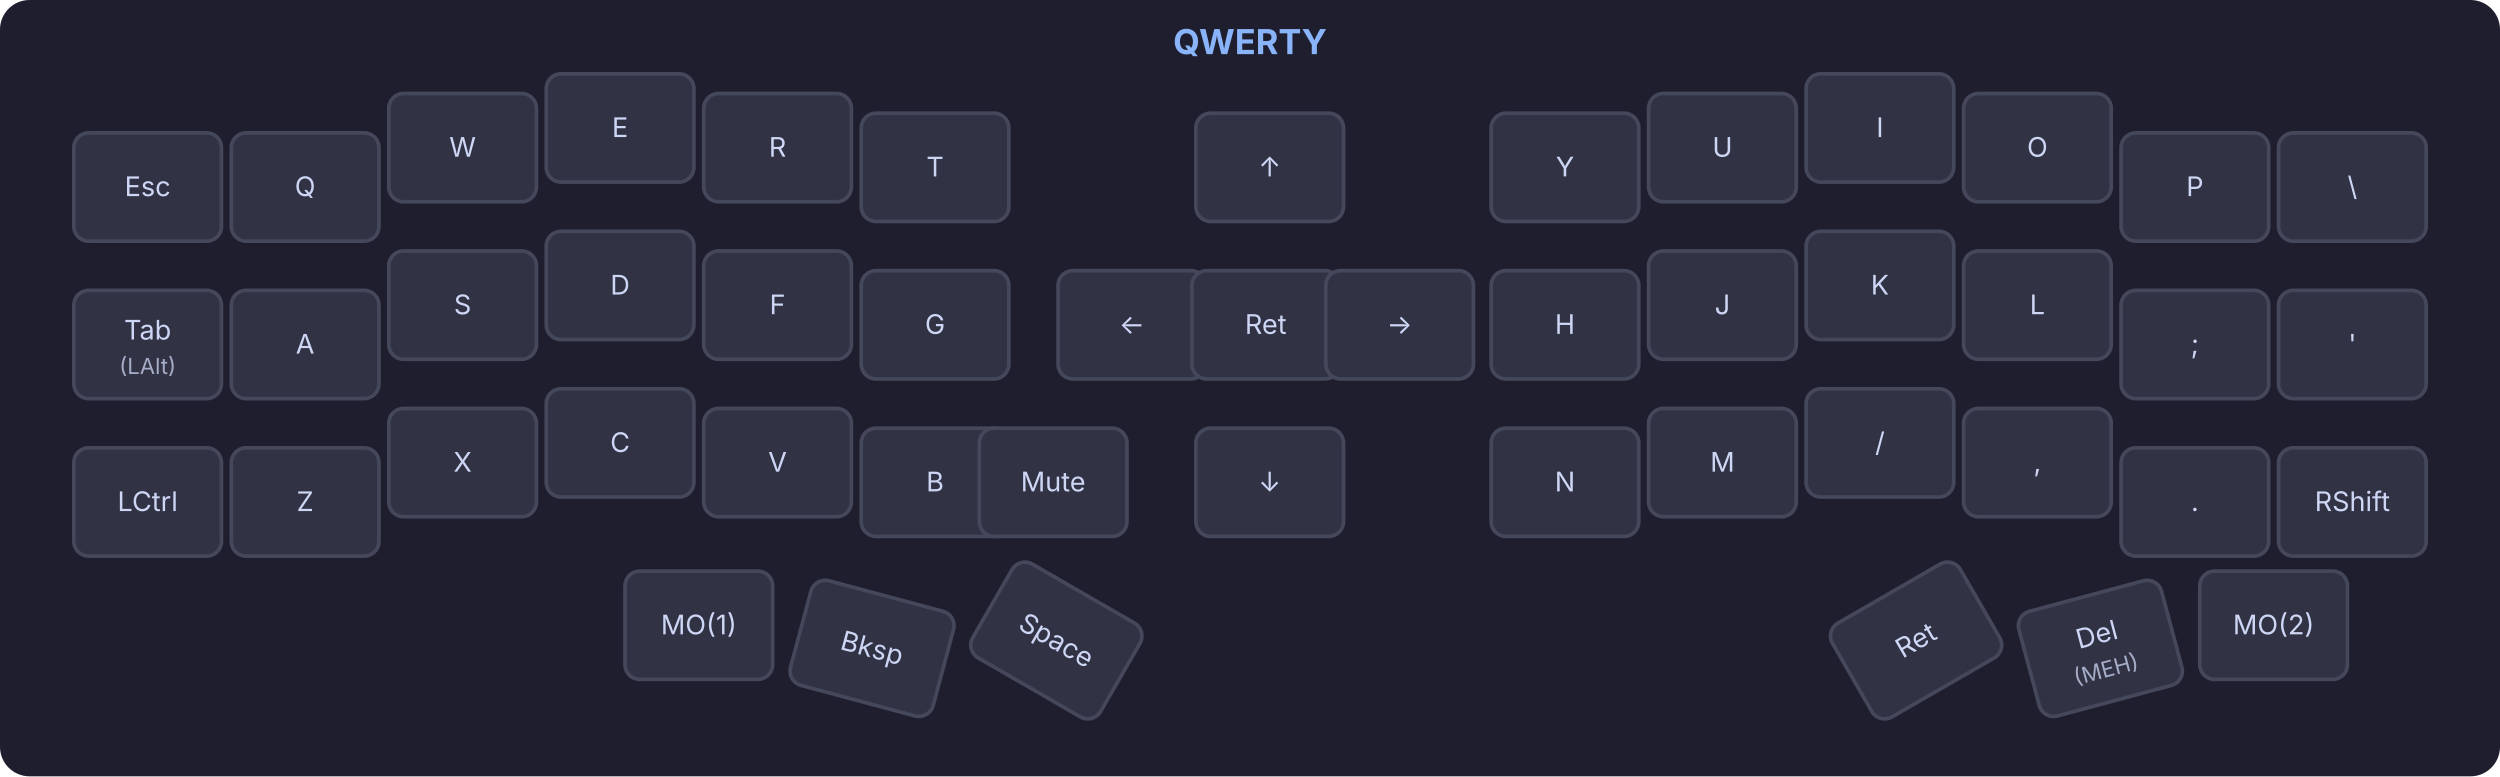
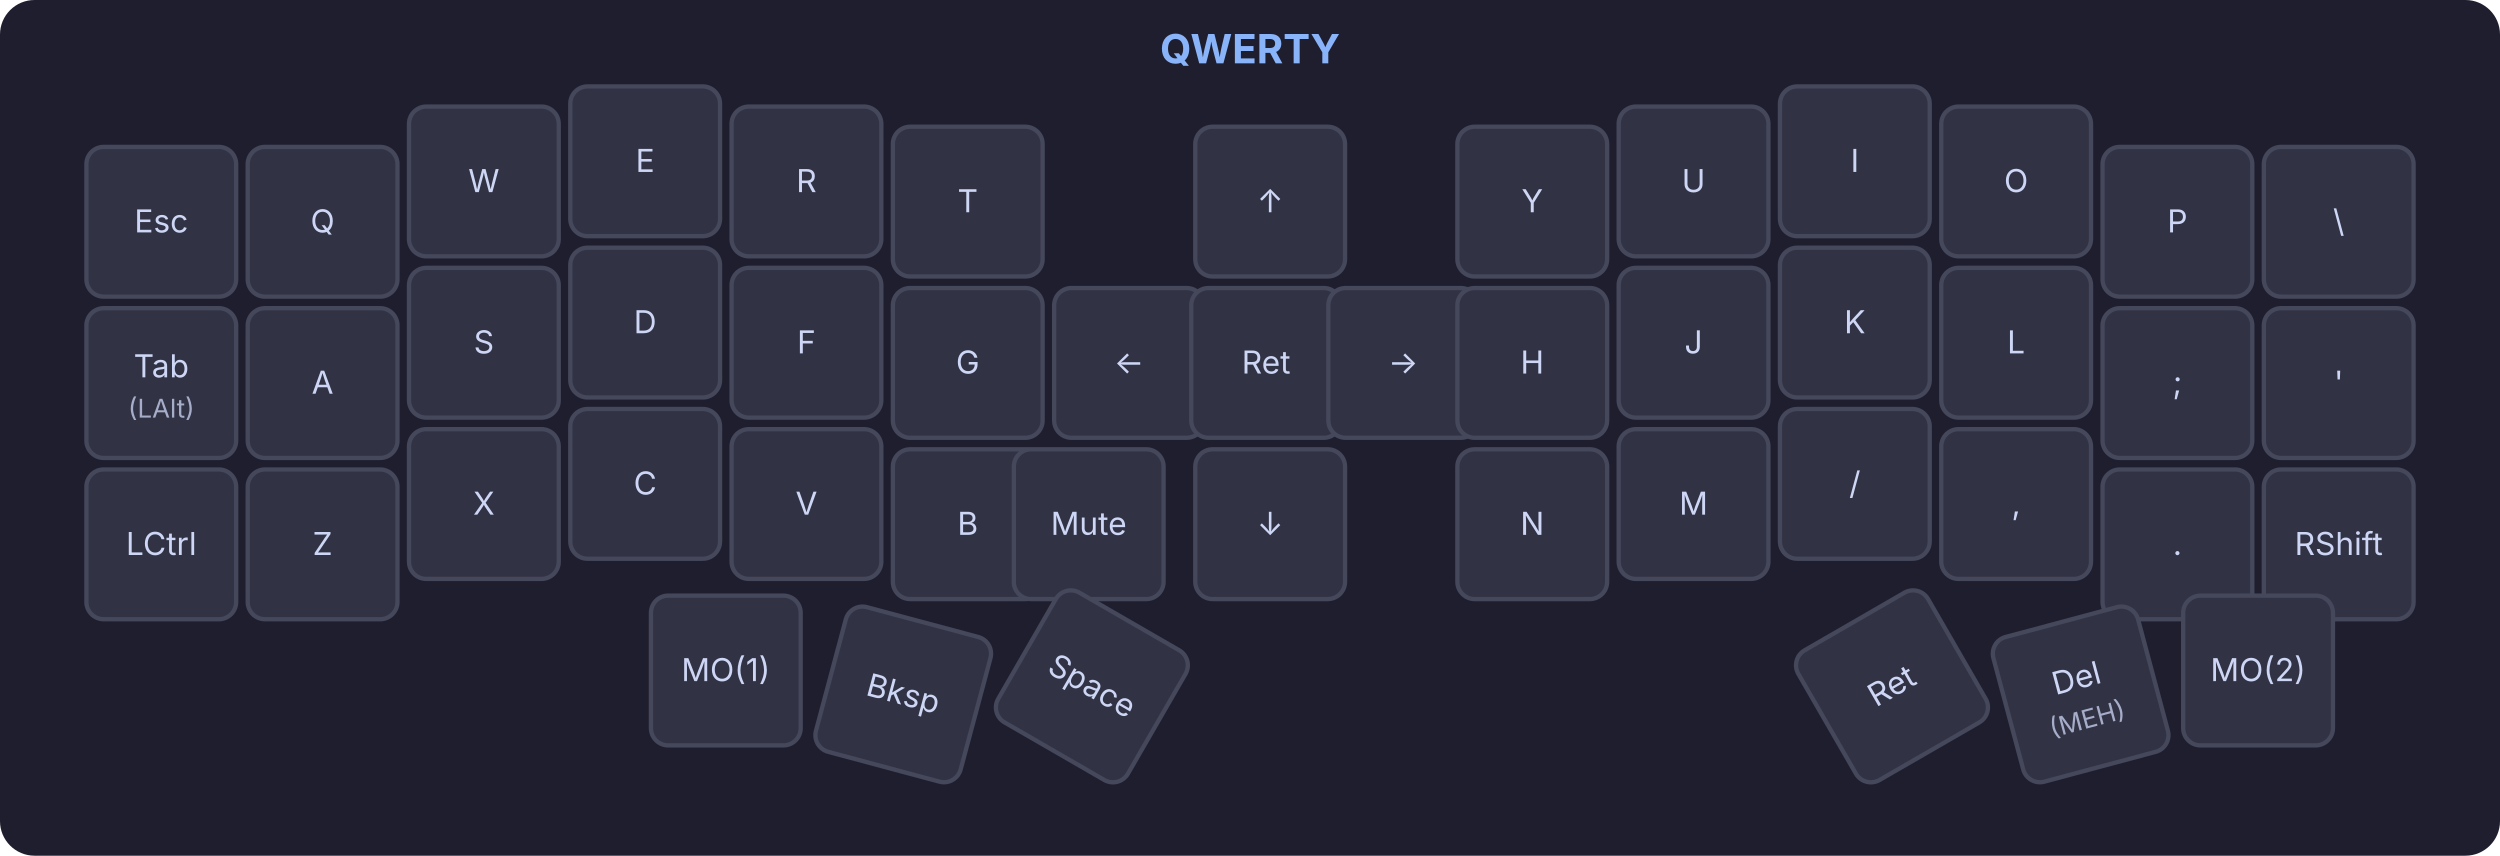
- <svg xmlns="http://www.w3.org/2000/svg" viewBox="-30.0 -30.0 1016.0 315.5">
-   <rect x="-30.0" y="-30.0" width="1016.0" height="315.5" fill="#1e1e2e" rx="12" />
-   <text x="478.0" y="-8" text-anchor="middle" fill="#89b4fa" font-size="14px" font-weight="bold" font-family="Inter, SF Pro Text, Segoe UI, system-ui, sans-serif">QWERTY</text>
+ <svg xmlns="http://www.w3.org/2000/svg" viewBox="-30.0 -30.0 868.0 297.1">
+   <rect x="-30.0" y="-30.0" width="868.0" height="297.1" fill="#1e1e2e" rx="12" />
+   <text x="404.0" y="-8" text-anchor="middle" fill="#89b4fa" font-size="14px" font-weight="bold" font-family="Inter, SF Pro Text, Segoe UI, system-ui, sans-serif">QWERTY</text>
  <g>
-     <rect x="0.0" y="24.0" width="60.0" height="44.0" rx="6" fill="#313244" stroke="#45475a" stroke-width="1.5" />
-     <text x="30.0" y="49.7" text-anchor="middle" fill="#cdd6f4" font-size="11px" font-family="Inter, SF Pro Text, Segoe UI, system-ui, sans-serif">Esc</text>
+     <rect x="0.0" y="21.0" width="52.0" height="52.0" rx="6" fill="#313244" stroke="#45475a" stroke-width="1.5" />
+     <text x="26.0" y="50.7" text-anchor="middle" fill="#cdd6f4" font-size="11px" font-family="Inter, SF Pro Text, Segoe UI, system-ui, sans-serif">Esc</text>
  </g>
  <g>
-     <rect x="64.0" y="24.0" width="60.0" height="44.0" rx="6" fill="#313244" stroke="#45475a" stroke-width="1.5" />
-     <text x="94.0" y="49.7" text-anchor="middle" fill="#cdd6f4" font-size="11px" font-family="Inter, SF Pro Text, Segoe UI, system-ui, sans-serif">Q</text>
+     <rect x="56.0" y="21.0" width="52.0" height="52.0" rx="6" fill="#313244" stroke="#45475a" stroke-width="1.5" />
+     <text x="82.0" y="50.7" text-anchor="middle" fill="#cdd6f4" font-size="11px" font-family="Inter, SF Pro Text, Segoe UI, system-ui, sans-serif">Q</text>
  </g>
  <g>
-     <rect x="128.0" y="8.0" width="60.0" height="44.0" rx="6" fill="#313244" stroke="#45475a" stroke-width="1.5" />
-     <text x="158.0" y="33.7" text-anchor="middle" fill="#cdd6f4" font-size="11px" font-family="Inter, SF Pro Text, Segoe UI, system-ui, sans-serif">W</text>
+     <rect x="112.0" y="7.0" width="52.0" height="52.0" rx="6" fill="#313244" stroke="#45475a" stroke-width="1.5" />
+     <text x="138.0" y="36.7" text-anchor="middle" fill="#cdd6f4" font-size="11px" font-family="Inter, SF Pro Text, Segoe UI, system-ui, sans-serif">W</text>
  </g>
  <g>
-     <rect x="192.0" y="0.0" width="60.0" height="44.0" rx="6" fill="#313244" stroke="#45475a" stroke-width="1.5" />
-     <text x="222.0" y="25.7" text-anchor="middle" fill="#cdd6f4" font-size="11px" font-family="Inter, SF Pro Text, Segoe UI, system-ui, sans-serif">E</text>
+     <rect x="168.0" y="0.0" width="52.0" height="52.0" rx="6" fill="#313244" stroke="#45475a" stroke-width="1.5" />
+     <text x="194.0" y="29.7" text-anchor="middle" fill="#cdd6f4" font-size="11px" font-family="Inter, SF Pro Text, Segoe UI, system-ui, sans-serif">E</text>
  </g>
  <g>
-     <rect x="256.0" y="8.0" width="60.0" height="44.0" rx="6" fill="#313244" stroke="#45475a" stroke-width="1.5" />
-     <text x="286.0" y="33.7" text-anchor="middle" fill="#cdd6f4" font-size="11px" font-family="Inter, SF Pro Text, Segoe UI, system-ui, sans-serif">R</text>
+     <rect x="224.0" y="7.0" width="52.0" height="52.0" rx="6" fill="#313244" stroke="#45475a" stroke-width="1.5" />
+     <text x="250.0" y="36.7" text-anchor="middle" fill="#cdd6f4" font-size="11px" font-family="Inter, SF Pro Text, Segoe UI, system-ui, sans-serif">R</text>
  </g>
  <g>
-     <rect x="320.0" y="16.0" width="60.0" height="44.0" rx="6" fill="#313244" stroke="#45475a" stroke-width="1.5" />
-     <text x="350.0" y="41.7" text-anchor="middle" fill="#cdd6f4" font-size="11px" font-family="Inter, SF Pro Text, Segoe UI, system-ui, sans-serif">T</text>
+     <rect x="280.0" y="14.0" width="52.0" height="52.0" rx="6" fill="#313244" stroke="#45475a" stroke-width="1.5" />
+     <text x="306.0" y="43.7" text-anchor="middle" fill="#cdd6f4" font-size="11px" font-family="Inter, SF Pro Text, Segoe UI, system-ui, sans-serif">T</text>
  </g>
  <g>
-     <rect x="456.0" y="16.0" width="60.0" height="44.0" rx="6" fill="#313244" stroke="#45475a" stroke-width="1.5" />
-     <text x="486.0" y="41.7" text-anchor="middle" fill="#cdd6f4" font-size="11px" font-family="Inter, SF Pro Text, Segoe UI, system-ui, sans-serif">↑</text>
+     <rect x="385.0" y="14.0" width="52.0" height="52.0" rx="6" fill="#313244" stroke="#45475a" stroke-width="1.5" />
+     <text x="411.0" y="43.7" text-anchor="middle" fill="#cdd6f4" font-size="11px" font-family="Inter, SF Pro Text, Segoe UI, system-ui, sans-serif">↑</text>
  </g>
  <g>
-     <rect x="576.0" y="16.0" width="60.0" height="44.0" rx="6" fill="#313244" stroke="#45475a" stroke-width="1.5" />
-     <text x="606.0" y="41.7" text-anchor="middle" fill="#cdd6f4" font-size="11px" font-family="Inter, SF Pro Text, Segoe UI, system-ui, sans-serif">Y</text>
+     <rect x="476.0" y="14.0" width="52.0" height="52.0" rx="6" fill="#313244" stroke="#45475a" stroke-width="1.5" />
+     <text x="502.0" y="43.7" text-anchor="middle" fill="#cdd6f4" font-size="11px" font-family="Inter, SF Pro Text, Segoe UI, system-ui, sans-serif">Y</text>
  </g>
  <g>
-     <rect x="640.0" y="8.0" width="60.0" height="44.0" rx="6" fill="#313244" stroke="#45475a" stroke-width="1.5" />
-     <text x="670.0" y="33.7" text-anchor="middle" fill="#cdd6f4" font-size="11px" font-family="Inter, SF Pro Text, Segoe UI, system-ui, sans-serif">U</text>
+     <rect x="532.0" y="7.0" width="52.0" height="52.0" rx="6" fill="#313244" stroke="#45475a" stroke-width="1.5" />
+     <text x="558.0" y="36.7" text-anchor="middle" fill="#cdd6f4" font-size="11px" font-family="Inter, SF Pro Text, Segoe UI, system-ui, sans-serif">U</text>
  </g>
  <g>
-     <rect x="704.0" y="0.0" width="60.0" height="44.0" rx="6" fill="#313244" stroke="#45475a" stroke-width="1.5" />
-     <text x="734.0" y="25.7" text-anchor="middle" fill="#cdd6f4" font-size="11px" font-family="Inter, SF Pro Text, Segoe UI, system-ui, sans-serif">I</text>
+     <rect x="588.0" y="0.0" width="52.0" height="52.0" rx="6" fill="#313244" stroke="#45475a" stroke-width="1.5" />
+     <text x="614.0" y="29.7" text-anchor="middle" fill="#cdd6f4" font-size="11px" font-family="Inter, SF Pro Text, Segoe UI, system-ui, sans-serif">I</text>
  </g>
  <g>
-     <rect x="768.0" y="8.0" width="60.0" height="44.0" rx="6" fill="#313244" stroke="#45475a" stroke-width="1.5" />
-     <text x="798.0" y="33.7" text-anchor="middle" fill="#cdd6f4" font-size="11px" font-family="Inter, SF Pro Text, Segoe UI, system-ui, sans-serif">O</text>
+     <rect x="644.0" y="7.0" width="52.0" height="52.0" rx="6" fill="#313244" stroke="#45475a" stroke-width="1.5" />
+     <text x="670.0" y="36.7" text-anchor="middle" fill="#cdd6f4" font-size="11px" font-family="Inter, SF Pro Text, Segoe UI, system-ui, sans-serif">O</text>
  </g>
  <g>
-     <rect x="832.0" y="24.0" width="60.0" height="44.0" rx="6" fill="#313244" stroke="#45475a" stroke-width="1.5" />
-     <text x="862.0" y="49.7" text-anchor="middle" fill="#cdd6f4" font-size="11px" font-family="Inter, SF Pro Text, Segoe UI, system-ui, sans-serif">P</text>
+     <rect x="700.0" y="21.0" width="52.0" height="52.0" rx="6" fill="#313244" stroke="#45475a" stroke-width="1.5" />
+     <text x="726.0" y="50.7" text-anchor="middle" fill="#cdd6f4" font-size="11px" font-family="Inter, SF Pro Text, Segoe UI, system-ui, sans-serif">P</text>
  </g>
  <g>
-     <rect x="896.0" y="24.0" width="60.0" height="44.0" rx="6" fill="#313244" stroke="#45475a" stroke-width="1.5" />
-     <text x="926.0" y="49.7" text-anchor="middle" fill="#cdd6f4" font-size="11px" font-family="Inter, SF Pro Text, Segoe UI, system-ui, sans-serif">\</text>
+     <rect x="756.0" y="21.0" width="52.0" height="52.0" rx="6" fill="#313244" stroke="#45475a" stroke-width="1.5" />
+     <text x="782.0" y="50.7" text-anchor="middle" fill="#cdd6f4" font-size="11px" font-family="Inter, SF Pro Text, Segoe UI, system-ui, sans-serif">\</text>
  </g>
  <g>
-     <rect x="0.0" y="88.0" width="60.0" height="44.0" rx="6" fill="#313244" stroke="#45475a" stroke-width="1.5" />
-     <text x="30.0" y="108.0" text-anchor="middle" fill="#cdd6f4" font-size="11px" font-family="Inter, SF Pro Text, Segoe UI, system-ui, sans-serif">Tab</text>
-     <text x="30.0" y="122.0" text-anchor="middle" fill="#a6adc8" font-size="9px" font-family="Inter, SF Pro Text, Segoe UI, system-ui, sans-serif">(LAlt)</text>
+     <rect x="0.0" y="77.0" width="52.0" height="52.0" rx="6" fill="#313244" stroke="#45475a" stroke-width="1.5" />
+     <text x="26.0" y="101.0" text-anchor="middle" fill="#cdd6f4" font-size="11px" font-family="Inter, SF Pro Text, Segoe UI, system-ui, sans-serif">Tab</text>
+     <text x="26.0" y="115.0" text-anchor="middle" fill="#a6adc8" font-size="9px" font-family="Inter, SF Pro Text, Segoe UI, system-ui, sans-serif">(LAlt)</text>
  </g>
  <g>
-     <rect x="64.0" y="88.0" width="60.0" height="44.0" rx="6" fill="#313244" stroke="#45475a" stroke-width="1.5" />
-     <text x="94.0" y="113.7" text-anchor="middle" fill="#cdd6f4" font-size="11px" font-family="Inter, SF Pro Text, Segoe UI, system-ui, sans-serif">A</text>
+     <rect x="56.0" y="77.0" width="52.0" height="52.0" rx="6" fill="#313244" stroke="#45475a" stroke-width="1.5" />
+     <text x="82.0" y="106.7" text-anchor="middle" fill="#cdd6f4" font-size="11px" font-family="Inter, SF Pro Text, Segoe UI, system-ui, sans-serif">A</text>
  </g>
  <g>
-     <rect x="128.0" y="72.0" width="60.0" height="44.0" rx="6" fill="#313244" stroke="#45475a" stroke-width="1.5" />
-     <text x="158.0" y="97.7" text-anchor="middle" fill="#cdd6f4" font-size="11px" font-family="Inter, SF Pro Text, Segoe UI, system-ui, sans-serif">S</text>
+     <rect x="112.0" y="63.0" width="52.0" height="52.0" rx="6" fill="#313244" stroke="#45475a" stroke-width="1.5" />
+     <text x="138.0" y="92.7" text-anchor="middle" fill="#cdd6f4" font-size="11px" font-family="Inter, SF Pro Text, Segoe UI, system-ui, sans-serif">S</text>
  </g>
  <g>
-     <rect x="192.0" y="64.0" width="60.0" height="44.0" rx="6" fill="#313244" stroke="#45475a" stroke-width="1.5" />
-     <text x="222.0" y="89.7" text-anchor="middle" fill="#cdd6f4" font-size="11px" font-family="Inter, SF Pro Text, Segoe UI, system-ui, sans-serif">D</text>
+     <rect x="168.0" y="56.0" width="52.0" height="52.0" rx="6" fill="#313244" stroke="#45475a" stroke-width="1.5" />
+     <text x="194.0" y="85.7" text-anchor="middle" fill="#cdd6f4" font-size="11px" font-family="Inter, SF Pro Text, Segoe UI, system-ui, sans-serif">D</text>
  </g>
  <g>
-     <rect x="256.0" y="72.0" width="60.0" height="44.0" rx="6" fill="#313244" stroke="#45475a" stroke-width="1.5" />
-     <text x="286.0" y="97.7" text-anchor="middle" fill="#cdd6f4" font-size="11px" font-family="Inter, SF Pro Text, Segoe UI, system-ui, sans-serif">F</text>
+     <rect x="224.0" y="63.0" width="52.0" height="52.0" rx="6" fill="#313244" stroke="#45475a" stroke-width="1.5" />
+     <text x="250.0" y="92.7" text-anchor="middle" fill="#cdd6f4" font-size="11px" font-family="Inter, SF Pro Text, Segoe UI, system-ui, sans-serif">F</text>
  </g>
  <g>
-     <rect x="320.0" y="80.0" width="60.0" height="44.0" rx="6" fill="#313244" stroke="#45475a" stroke-width="1.5" />
-     <text x="350.0" y="105.7" text-anchor="middle" fill="#cdd6f4" font-size="11px" font-family="Inter, SF Pro Text, Segoe UI, system-ui, sans-serif">G</text>
+     <rect x="280.0" y="70.0" width="52.0" height="52.0" rx="6" fill="#313244" stroke="#45475a" stroke-width="1.5" />
+     <text x="306.0" y="99.7" text-anchor="middle" fill="#cdd6f4" font-size="11px" font-family="Inter, SF Pro Text, Segoe UI, system-ui, sans-serif">G</text>
  </g>
  <g>
-     <rect x="400.0" y="80.0" width="60.0" height="44.0" rx="6" fill="#313244" stroke="#45475a" stroke-width="1.5" />
-     <text x="430.0" y="105.7" text-anchor="middle" fill="#cdd6f4" font-size="11px" font-family="Inter, SF Pro Text, Segoe UI, system-ui, sans-serif">←</text>
+     <rect x="336.0" y="70.0" width="52.0" height="52.0" rx="6" fill="#313244" stroke="#45475a" stroke-width="1.5" />
+     <text x="362.0" y="99.7" text-anchor="middle" fill="#cdd6f4" font-size="11px" font-family="Inter, SF Pro Text, Segoe UI, system-ui, sans-serif">←</text>
  </g>
  <g>
-     <rect x="454.4" y="80.0" width="60.0" height="44.0" rx="6" fill="#313244" stroke="#45475a" stroke-width="1.5" />
-     <text x="484.4" y="105.7" text-anchor="middle" fill="#cdd6f4" font-size="11px" font-family="Inter, SF Pro Text, Segoe UI, system-ui, sans-serif">Ret</text>
+     <rect x="383.6" y="70.0" width="52.0" height="52.0" rx="6" fill="#313244" stroke="#45475a" stroke-width="1.5" />
+     <text x="409.6" y="99.7" text-anchor="middle" fill="#cdd6f4" font-size="11px" font-family="Inter, SF Pro Text, Segoe UI, system-ui, sans-serif">Ret</text>
  </g>
  <g>
-     <rect x="508.8" y="80.0" width="60.0" height="44.0" rx="6" fill="#313244" stroke="#45475a" stroke-width="1.5" />
-     <text x="538.8" y="105.7" text-anchor="middle" fill="#cdd6f4" font-size="11px" font-family="Inter, SF Pro Text, Segoe UI, system-ui, sans-serif">→</text>
+     <rect x="431.2" y="70.0" width="52.0" height="52.0" rx="6" fill="#313244" stroke="#45475a" stroke-width="1.5" />
+     <text x="457.2" y="99.7" text-anchor="middle" fill="#cdd6f4" font-size="11px" font-family="Inter, SF Pro Text, Segoe UI, system-ui, sans-serif">→</text>
  </g>
  <g>
-     <rect x="576.0" y="80.0" width="60.0" height="44.0" rx="6" fill="#313244" stroke="#45475a" stroke-width="1.5" />
-     <text x="606.0" y="105.7" text-anchor="middle" fill="#cdd6f4" font-size="11px" font-family="Inter, SF Pro Text, Segoe UI, system-ui, sans-serif">H</text>
+     <rect x="476.0" y="70.0" width="52.0" height="52.0" rx="6" fill="#313244" stroke="#45475a" stroke-width="1.5" />
+     <text x="502.0" y="99.7" text-anchor="middle" fill="#cdd6f4" font-size="11px" font-family="Inter, SF Pro Text, Segoe UI, system-ui, sans-serif">H</text>
  </g>
  <g>
-     <rect x="640.0" y="72.0" width="60.0" height="44.0" rx="6" fill="#313244" stroke="#45475a" stroke-width="1.5" />
-     <text x="670.0" y="97.7" text-anchor="middle" fill="#cdd6f4" font-size="11px" font-family="Inter, SF Pro Text, Segoe UI, system-ui, sans-serif">J</text>
+     <rect x="532.0" y="63.0" width="52.0" height="52.0" rx="6" fill="#313244" stroke="#45475a" stroke-width="1.5" />
+     <text x="558.0" y="92.7" text-anchor="middle" fill="#cdd6f4" font-size="11px" font-family="Inter, SF Pro Text, Segoe UI, system-ui, sans-serif">J</text>
  </g>
  <g>
-     <rect x="704.0" y="64.0" width="60.0" height="44.0" rx="6" fill="#313244" stroke="#45475a" stroke-width="1.5" />
-     <text x="734.0" y="89.7" text-anchor="middle" fill="#cdd6f4" font-size="11px" font-family="Inter, SF Pro Text, Segoe UI, system-ui, sans-serif">K</text>
+     <rect x="588.0" y="56.0" width="52.0" height="52.0" rx="6" fill="#313244" stroke="#45475a" stroke-width="1.5" />
+     <text x="614.0" y="85.7" text-anchor="middle" fill="#cdd6f4" font-size="11px" font-family="Inter, SF Pro Text, Segoe UI, system-ui, sans-serif">K</text>
  </g>
  <g>
-     <rect x="768.0" y="72.0" width="60.0" height="44.0" rx="6" fill="#313244" stroke="#45475a" stroke-width="1.5" />
-     <text x="798.0" y="97.7" text-anchor="middle" fill="#cdd6f4" font-size="11px" font-family="Inter, SF Pro Text, Segoe UI, system-ui, sans-serif">L</text>
+     <rect x="644.0" y="63.0" width="52.0" height="52.0" rx="6" fill="#313244" stroke="#45475a" stroke-width="1.5" />
+     <text x="670.0" y="92.7" text-anchor="middle" fill="#cdd6f4" font-size="11px" font-family="Inter, SF Pro Text, Segoe UI, system-ui, sans-serif">L</text>
  </g>
  <g>
-     <rect x="832.0" y="88.0" width="60.0" height="44.0" rx="6" fill="#313244" stroke="#45475a" stroke-width="1.5" />
-     <text x="862.0" y="113.7" text-anchor="middle" fill="#cdd6f4" font-size="11px" font-family="Inter, SF Pro Text, Segoe UI, system-ui, sans-serif">;</text>
+     <rect x="700.0" y="77.0" width="52.0" height="52.0" rx="6" fill="#313244" stroke="#45475a" stroke-width="1.5" />
+     <text x="726.0" y="106.7" text-anchor="middle" fill="#cdd6f4" font-size="11px" font-family="Inter, SF Pro Text, Segoe UI, system-ui, sans-serif">;</text>
  </g>
  <g>
-     <rect x="896.0" y="88.0" width="60.0" height="44.0" rx="6" fill="#313244" stroke="#45475a" stroke-width="1.5" />
-     <text x="926.0" y="113.7" text-anchor="middle" fill="#cdd6f4" font-size="11px" font-family="Inter, SF Pro Text, Segoe UI, system-ui, sans-serif">'</text>
+     <rect x="756.0" y="77.0" width="52.0" height="52.0" rx="6" fill="#313244" stroke="#45475a" stroke-width="1.5" />
+     <text x="782.0" y="106.7" text-anchor="middle" fill="#cdd6f4" font-size="11px" font-family="Inter, SF Pro Text, Segoe UI, system-ui, sans-serif">'</text>
  </g>
  <g>
-     <rect x="0.0" y="152.0" width="60.0" height="44.0" rx="6" fill="#313244" stroke="#45475a" stroke-width="1.5" />
-     <text x="30.0" y="177.7" text-anchor="middle" fill="#cdd6f4" font-size="11px" font-family="Inter, SF Pro Text, Segoe UI, system-ui, sans-serif">LCtrl</text>
+     <rect x="0.0" y="133.0" width="52.0" height="52.0" rx="6" fill="#313244" stroke="#45475a" stroke-width="1.5" />
+     <text x="26.0" y="162.7" text-anchor="middle" fill="#cdd6f4" font-size="11px" font-family="Inter, SF Pro Text, Segoe UI, system-ui, sans-serif">LCtrl</text>
  </g>
  <g>
-     <rect x="64.0" y="152.0" width="60.0" height="44.0" rx="6" fill="#313244" stroke="#45475a" stroke-width="1.5" />
-     <text x="94.0" y="177.7" text-anchor="middle" fill="#cdd6f4" font-size="11px" font-family="Inter, SF Pro Text, Segoe UI, system-ui, sans-serif">Z</text>
+     <rect x="56.0" y="133.0" width="52.0" height="52.0" rx="6" fill="#313244" stroke="#45475a" stroke-width="1.5" />
+     <text x="82.0" y="162.7" text-anchor="middle" fill="#cdd6f4" font-size="11px" font-family="Inter, SF Pro Text, Segoe UI, system-ui, sans-serif">Z</text>
  </g>
  <g>
-     <rect x="128.0" y="136.0" width="60.0" height="44.0" rx="6" fill="#313244" stroke="#45475a" stroke-width="1.5" />
-     <text x="158.0" y="161.7" text-anchor="middle" fill="#cdd6f4" font-size="11px" font-family="Inter, SF Pro Text, Segoe UI, system-ui, sans-serif">X</text>
+     <rect x="112.0" y="119.0" width="52.0" height="52.0" rx="6" fill="#313244" stroke="#45475a" stroke-width="1.5" />
+     <text x="138.0" y="148.7" text-anchor="middle" fill="#cdd6f4" font-size="11px" font-family="Inter, SF Pro Text, Segoe UI, system-ui, sans-serif">X</text>
  </g>
  <g>
-     <rect x="192.0" y="128.0" width="60.0" height="44.0" rx="6" fill="#313244" stroke="#45475a" stroke-width="1.5" />
-     <text x="222.0" y="153.7" text-anchor="middle" fill="#cdd6f4" font-size="11px" font-family="Inter, SF Pro Text, Segoe UI, system-ui, sans-serif">C</text>
+     <rect x="168.0" y="112.0" width="52.0" height="52.0" rx="6" fill="#313244" stroke="#45475a" stroke-width="1.5" />
+     <text x="194.0" y="141.7" text-anchor="middle" fill="#cdd6f4" font-size="11px" font-family="Inter, SF Pro Text, Segoe UI, system-ui, sans-serif">C</text>
  </g>
  <g>
-     <rect x="256.0" y="136.0" width="60.0" height="44.0" rx="6" fill="#313244" stroke="#45475a" stroke-width="1.5" />
-     <text x="286.0" y="161.7" text-anchor="middle" fill="#cdd6f4" font-size="11px" font-family="Inter, SF Pro Text, Segoe UI, system-ui, sans-serif">V</text>
+     <rect x="224.0" y="119.0" width="52.0" height="52.0" rx="6" fill="#313244" stroke="#45475a" stroke-width="1.5" />
+     <text x="250.0" y="148.7" text-anchor="middle" fill="#cdd6f4" font-size="11px" font-family="Inter, SF Pro Text, Segoe UI, system-ui, sans-serif">V</text>
  </g>
  <g>
-     <rect x="320.0" y="144.0" width="60.0" height="44.0" rx="6" fill="#313244" stroke="#45475a" stroke-width="1.5" />
-     <text x="350.0" y="169.7" text-anchor="middle" fill="#cdd6f4" font-size="11px" font-family="Inter, SF Pro Text, Segoe UI, system-ui, sans-serif">B</text>
+     <rect x="280.0" y="126.0" width="52.0" height="52.0" rx="6" fill="#313244" stroke="#45475a" stroke-width="1.5" />
+     <text x="306.0" y="155.7" text-anchor="middle" fill="#cdd6f4" font-size="11px" font-family="Inter, SF Pro Text, Segoe UI, system-ui, sans-serif">B</text>
  </g>
  <g>
-     <rect x="368.0" y="144.0" width="60.0" height="44.0" rx="6" fill="#313244" stroke="#45475a" stroke-width="1.5" />
-     <text x="398.0" y="169.7" text-anchor="middle" fill="#cdd6f4" font-size="11px" font-family="Inter, SF Pro Text, Segoe UI, system-ui, sans-serif">Mute</text>
+     <rect x="322.0" y="126.0" width="52.0" height="52.0" rx="6" fill="#313244" stroke="#45475a" stroke-width="1.5" />
+     <text x="348.0" y="155.7" text-anchor="middle" fill="#cdd6f4" font-size="11px" font-family="Inter, SF Pro Text, Segoe UI, system-ui, sans-serif">Mute</text>
  </g>
  <g>
-     <rect x="456.0" y="144.0" width="60.0" height="44.0" rx="6" fill="#313244" stroke="#45475a" stroke-width="1.5" />
-     <text x="486.0" y="169.7" text-anchor="middle" fill="#cdd6f4" font-size="11px" font-family="Inter, SF Pro Text, Segoe UI, system-ui, sans-serif">↓</text>
+     <rect x="385.0" y="126.0" width="52.0" height="52.0" rx="6" fill="#313244" stroke="#45475a" stroke-width="1.5" />
+     <text x="411.0" y="155.7" text-anchor="middle" fill="#cdd6f4" font-size="11px" font-family="Inter, SF Pro Text, Segoe UI, system-ui, sans-serif">↓</text>
  </g>
  <g>
-     <rect x="576.0" y="144.0" width="60.0" height="44.0" rx="6" fill="#313244" stroke="#45475a" stroke-width="1.5" />
-     <text x="606.0" y="169.7" text-anchor="middle" fill="#cdd6f4" font-size="11px" font-family="Inter, SF Pro Text, Segoe UI, system-ui, sans-serif">N</text>
+     <rect x="476.0" y="126.0" width="52.0" height="52.0" rx="6" fill="#313244" stroke="#45475a" stroke-width="1.5" />
+     <text x="502.0" y="155.7" text-anchor="middle" fill="#cdd6f4" font-size="11px" font-family="Inter, SF Pro Text, Segoe UI, system-ui, sans-serif">N</text>
  </g>
  <g>
-     <rect x="640.0" y="136.0" width="60.0" height="44.0" rx="6" fill="#313244" stroke="#45475a" stroke-width="1.5" />
-     <text x="670.0" y="161.7" text-anchor="middle" fill="#cdd6f4" font-size="11px" font-family="Inter, SF Pro Text, Segoe UI, system-ui, sans-serif">M</text>
+     <rect x="532.0" y="119.0" width="52.0" height="52.0" rx="6" fill="#313244" stroke="#45475a" stroke-width="1.5" />
+     <text x="558.0" y="148.7" text-anchor="middle" fill="#cdd6f4" font-size="11px" font-family="Inter, SF Pro Text, Segoe UI, system-ui, sans-serif">M</text>
  </g>
  <g>
-     <rect x="704.0" y="128.0" width="60.0" height="44.0" rx="6" fill="#313244" stroke="#45475a" stroke-width="1.5" />
-     <text x="734.0" y="153.7" text-anchor="middle" fill="#cdd6f4" font-size="11px" font-family="Inter, SF Pro Text, Segoe UI, system-ui, sans-serif">/</text>
+     <rect x="588.0" y="112.0" width="52.0" height="52.0" rx="6" fill="#313244" stroke="#45475a" stroke-width="1.5" />
+     <text x="614.0" y="141.7" text-anchor="middle" fill="#cdd6f4" font-size="11px" font-family="Inter, SF Pro Text, Segoe UI, system-ui, sans-serif">/</text>
  </g>
  <g>
-     <rect x="768.0" y="136.0" width="60.0" height="44.0" rx="6" fill="#313244" stroke="#45475a" stroke-width="1.5" />
-     <text x="798.0" y="161.7" text-anchor="middle" fill="#cdd6f4" font-size="11px" font-family="Inter, SF Pro Text, Segoe UI, system-ui, sans-serif">,</text>
+     <rect x="644.0" y="119.0" width="52.0" height="52.0" rx="6" fill="#313244" stroke="#45475a" stroke-width="1.5" />
+     <text x="670.0" y="148.7" text-anchor="middle" fill="#cdd6f4" font-size="11px" font-family="Inter, SF Pro Text, Segoe UI, system-ui, sans-serif">,</text>
  </g>
  <g>
-     <rect x="832.0" y="152.0" width="60.0" height="44.0" rx="6" fill="#313244" stroke="#45475a" stroke-width="1.5" />
-     <text x="862.0" y="177.7" text-anchor="middle" fill="#cdd6f4" font-size="11px" font-family="Inter, SF Pro Text, Segoe UI, system-ui, sans-serif">.</text>
+     <rect x="700.0" y="133.0" width="52.0" height="52.0" rx="6" fill="#313244" stroke="#45475a" stroke-width="1.5" />
+     <text x="726.0" y="162.7" text-anchor="middle" fill="#cdd6f4" font-size="11px" font-family="Inter, SF Pro Text, Segoe UI, system-ui, sans-serif">.</text>
  </g>
  <g>
-     <rect x="896.0" y="152.0" width="60.0" height="44.0" rx="6" fill="#313244" stroke="#45475a" stroke-width="1.5" />
-     <text x="926.0" y="177.7" text-anchor="middle" fill="#cdd6f4" font-size="11px" font-family="Inter, SF Pro Text, Segoe UI, system-ui, sans-serif">RShift</text>
+     <rect x="756.0" y="133.0" width="52.0" height="52.0" rx="6" fill="#313244" stroke="#45475a" stroke-width="1.5" />
+     <text x="782.0" y="162.7" text-anchor="middle" fill="#cdd6f4" font-size="11px" font-family="Inter, SF Pro Text, Segoe UI, system-ui, sans-serif">RShift</text>
  </g>
  <g>
-     <rect x="224.0" y="202.1" width="60.0" height="44.0" rx="6" fill="#313244" stroke="#45475a" stroke-width="1.5" />
-     <text x="254.0" y="227.8" text-anchor="middle" fill="#cdd6f4" font-size="11px" font-family="Inter, SF Pro Text, Segoe UI, system-ui, sans-serif">MO(1)</text>
+     <rect x="196.0" y="176.8" width="52.0" height="52.0" rx="6" fill="#313244" stroke="#45475a" stroke-width="1.5" />
+     <text x="222.0" y="206.5" text-anchor="middle" fill="#cdd6f4" font-size="11px" font-family="Inter, SF Pro Text, Segoe UI, system-ui, sans-serif">MO(1)</text>
  </g>
-   <g transform="rotate(15.0 324.4 233.5)">
-     <rect x="294.4" y="211.5" width="60.0" height="44.0" rx="6" fill="#313244" stroke="#45475a" stroke-width="1.5" />
-     <text x="324.4" y="237.2" text-anchor="middle" fill="#cdd6f4" font-size="11px" font-family="Inter, SF Pro Text, Segoe UI, system-ui, sans-serif">Bksp</text>
+   <g transform="rotate(15.0 283.6 211.1)">
+     <rect x="257.6" y="185.1" width="52.0" height="52.0" rx="6" fill="#313244" stroke="#45475a" stroke-width="1.5" />
+     <text x="283.6" y="214.7" text-anchor="middle" fill="#cdd6f4" font-size="11px" font-family="Inter, SF Pro Text, Segoe UI, system-ui, sans-serif">Bksp</text>
  </g>
-   <g transform="rotate(30.0 399.3 230.3)">
-     <rect x="369.3" y="208.3" width="60.0" height="44.0" rx="6" fill="#313244" stroke="#45475a" stroke-width="1.5" />
-     <text x="399.3" y="234.0" text-anchor="middle" fill="#cdd6f4" font-size="11px" font-family="Inter, SF Pro Text, Segoe UI, system-ui, sans-serif">Space</text>
+   <g transform="rotate(30.0 349.1 208.3)">
+     <rect x="323.1" y="182.3" width="52.0" height="52.0" rx="6" fill="#313244" stroke="#45475a" stroke-width="1.5" />
+     <text x="349.1" y="211.9" text-anchor="middle" fill="#cdd6f4" font-size="11px" font-family="Inter, SF Pro Text, Segoe UI, system-ui, sans-serif">Space</text>
  </g>
-   <g transform="rotate(-30.0 748.7 230.3)">
-     <rect x="718.7" y="208.3" width="60.0" height="44.0" rx="6" fill="#313244" stroke="#45475a" stroke-width="1.5" />
-     <text x="748.7" y="234.0" text-anchor="middle" fill="#cdd6f4" font-size="11px" font-family="Inter, SF Pro Text, Segoe UI, system-ui, sans-serif">Ret</text>
+   <g transform="rotate(-30.0 626.9 208.3)">
+     <rect x="600.9" y="182.3" width="52.0" height="52.0" rx="6" fill="#313244" stroke="#45475a" stroke-width="1.5" />
+     <text x="626.9" y="211.9" text-anchor="middle" fill="#cdd6f4" font-size="11px" font-family="Inter, SF Pro Text, Segoe UI, system-ui, sans-serif">Ret</text>
  </g>
-   <g transform="rotate(-15.0 823.6 233.5)">
-     <rect x="793.6" y="211.5" width="60.0" height="44.0" rx="6" fill="#313244" stroke="#45475a" stroke-width="1.5" />
-     <text x="823.6" y="231.5" text-anchor="middle" fill="#cdd6f4" font-size="11px" font-family="Inter, SF Pro Text, Segoe UI, system-ui, sans-serif">Del</text>
-     <text x="823.6" y="245.5" text-anchor="middle" fill="#a6adc8" font-size="9px" font-family="Inter, SF Pro Text, Segoe UI, system-ui, sans-serif">(MEH)</text>
+   <g transform="rotate(-15.0 692.4 211.1)">
+     <rect x="666.4" y="185.1" width="52.0" height="52.0" rx="6" fill="#313244" stroke="#45475a" stroke-width="1.5" />
+     <text x="692.4" y="209.1" text-anchor="middle" fill="#cdd6f4" font-size="11px" font-family="Inter, SF Pro Text, Segoe UI, system-ui, sans-serif">Del</text>
+     <text x="692.4" y="223.1" text-anchor="middle" fill="#a6adc8" font-size="9px" font-family="Inter, SF Pro Text, Segoe UI, system-ui, sans-serif">(MEH)</text>
  </g>
  <g>
-     <rect x="864.0" y="202.1" width="60.0" height="44.0" rx="6" fill="#313244" stroke="#45475a" stroke-width="1.5" />
-     <text x="894.0" y="227.8" text-anchor="middle" fill="#cdd6f4" font-size="11px" font-family="Inter, SF Pro Text, Segoe UI, system-ui, sans-serif">MO(2)</text>
+     <rect x="728.0" y="176.8" width="52.0" height="52.0" rx="6" fill="#313244" stroke="#45475a" stroke-width="1.5" />
+     <text x="754.0" y="206.5" text-anchor="middle" fill="#cdd6f4" font-size="11px" font-family="Inter, SF Pro Text, Segoe UI, system-ui, sans-serif">MO(2)</text>
  </g>
</svg>
